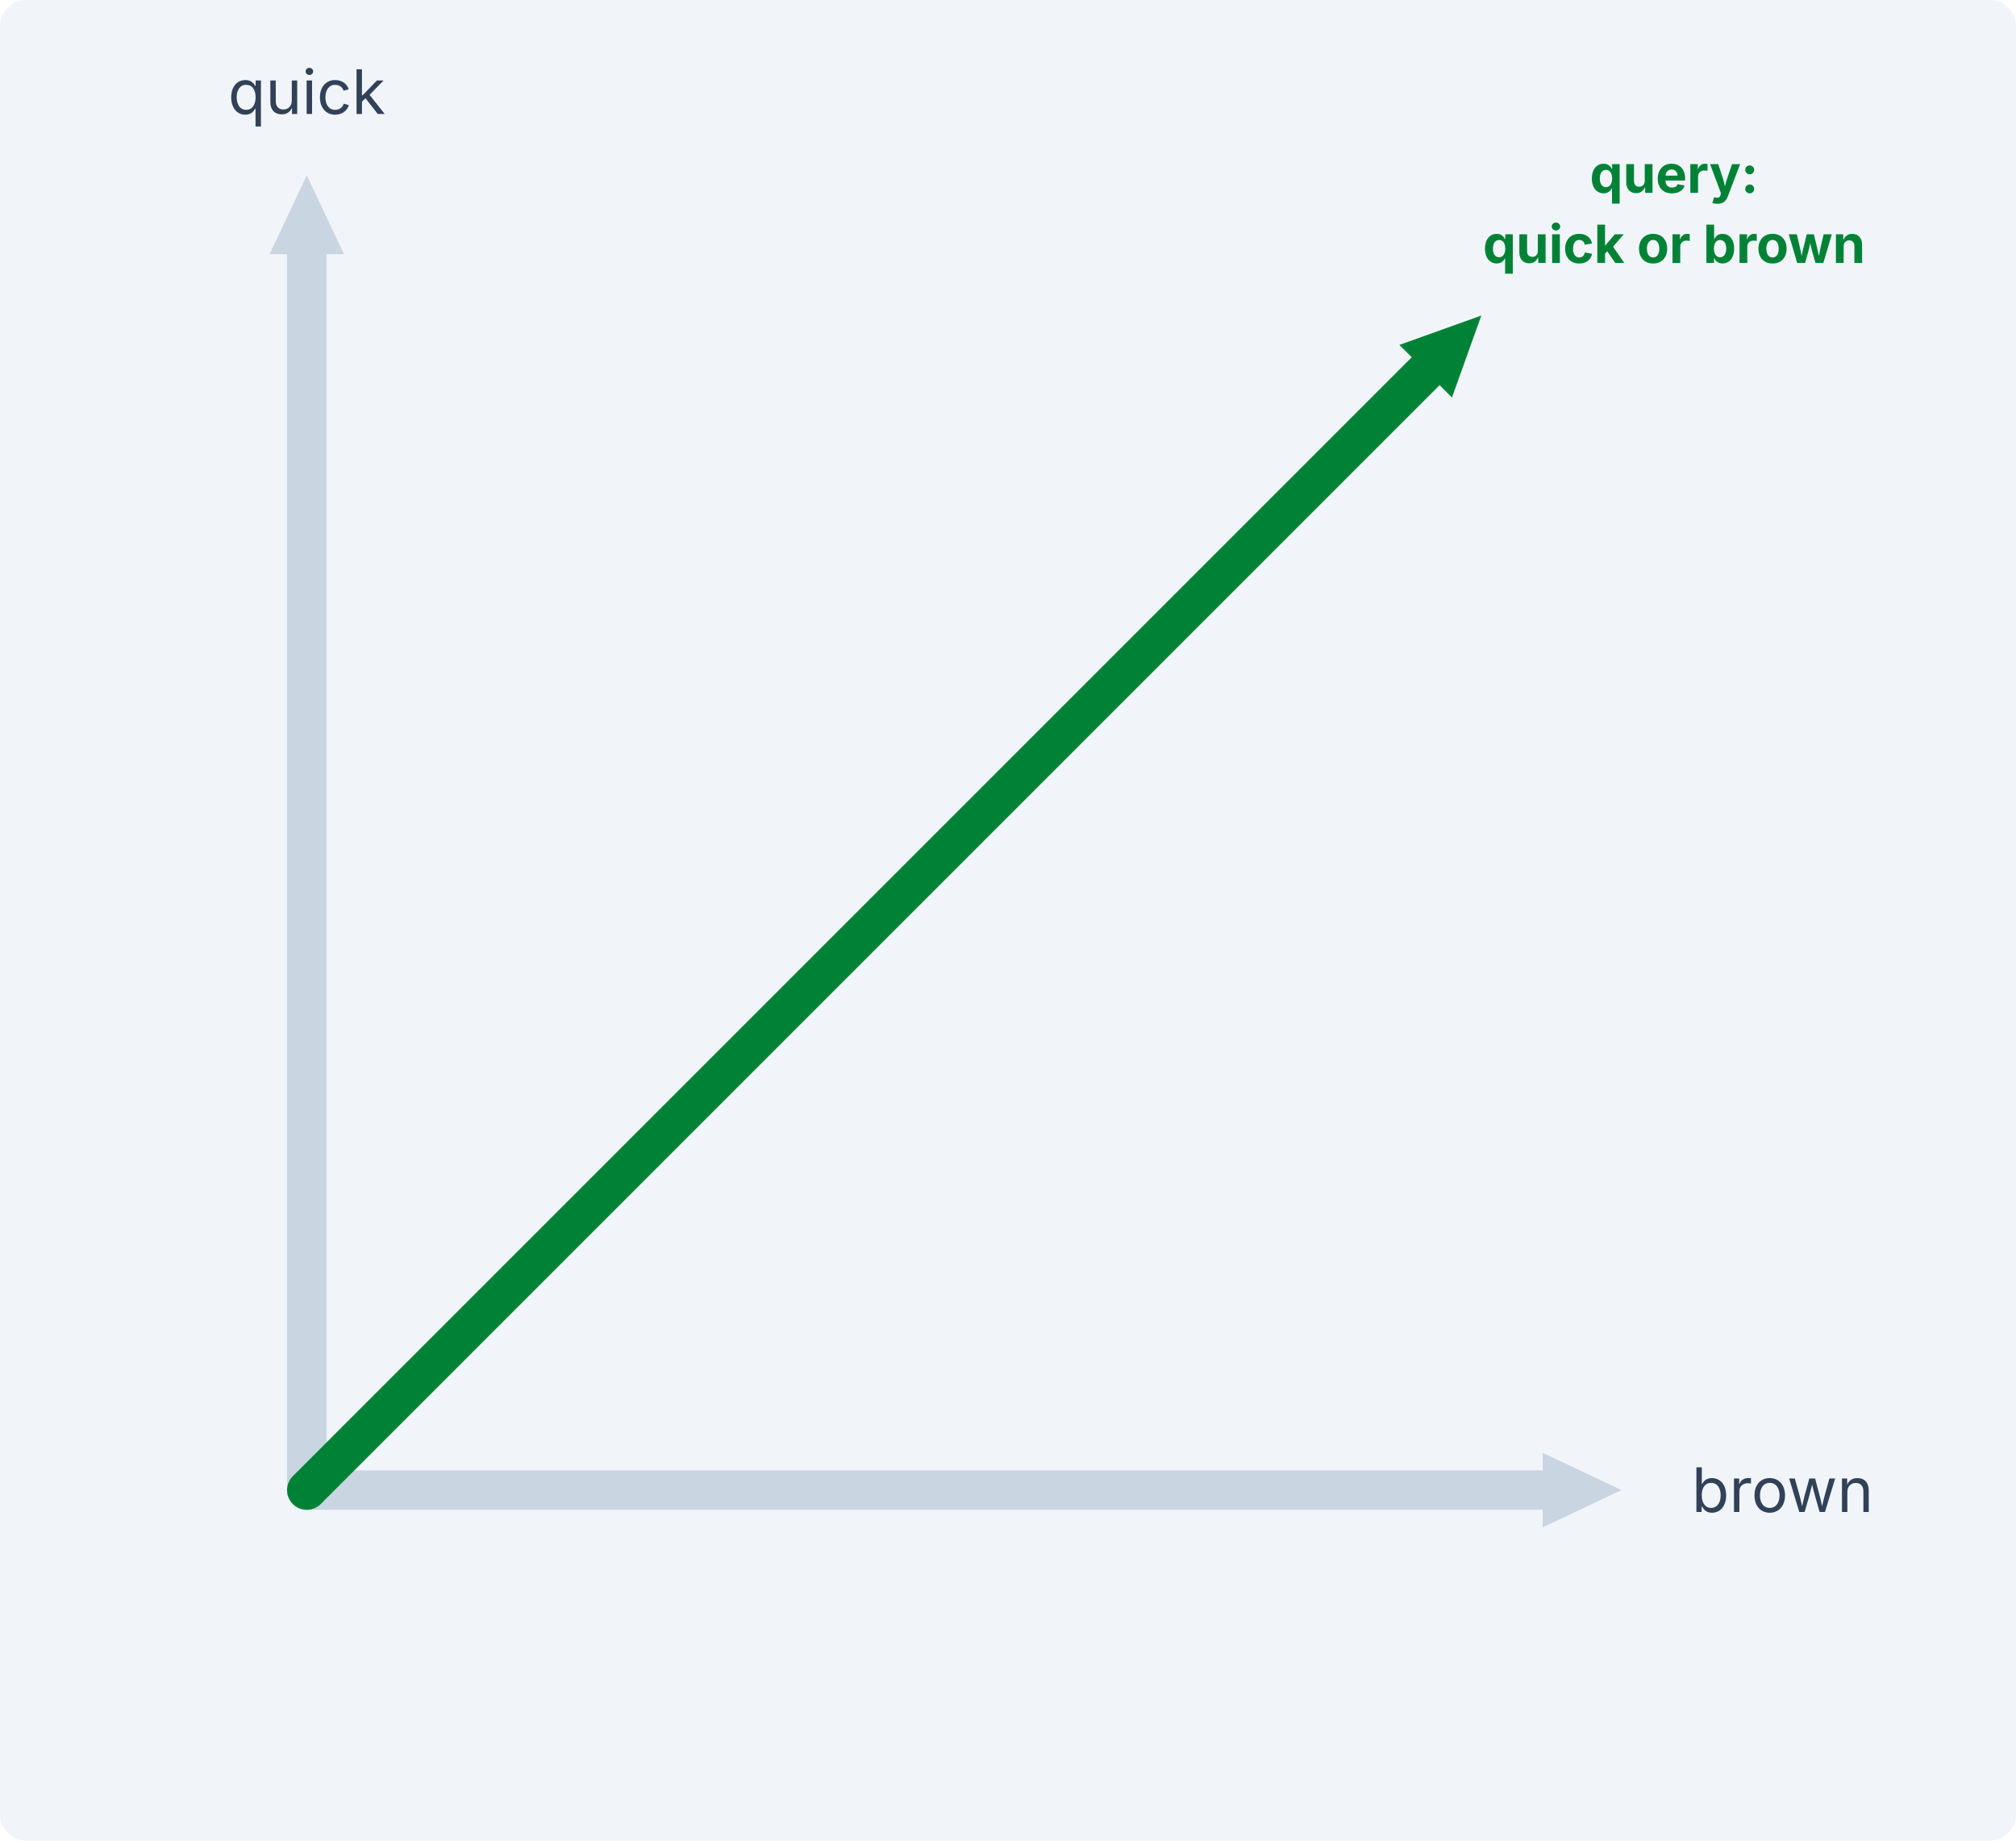
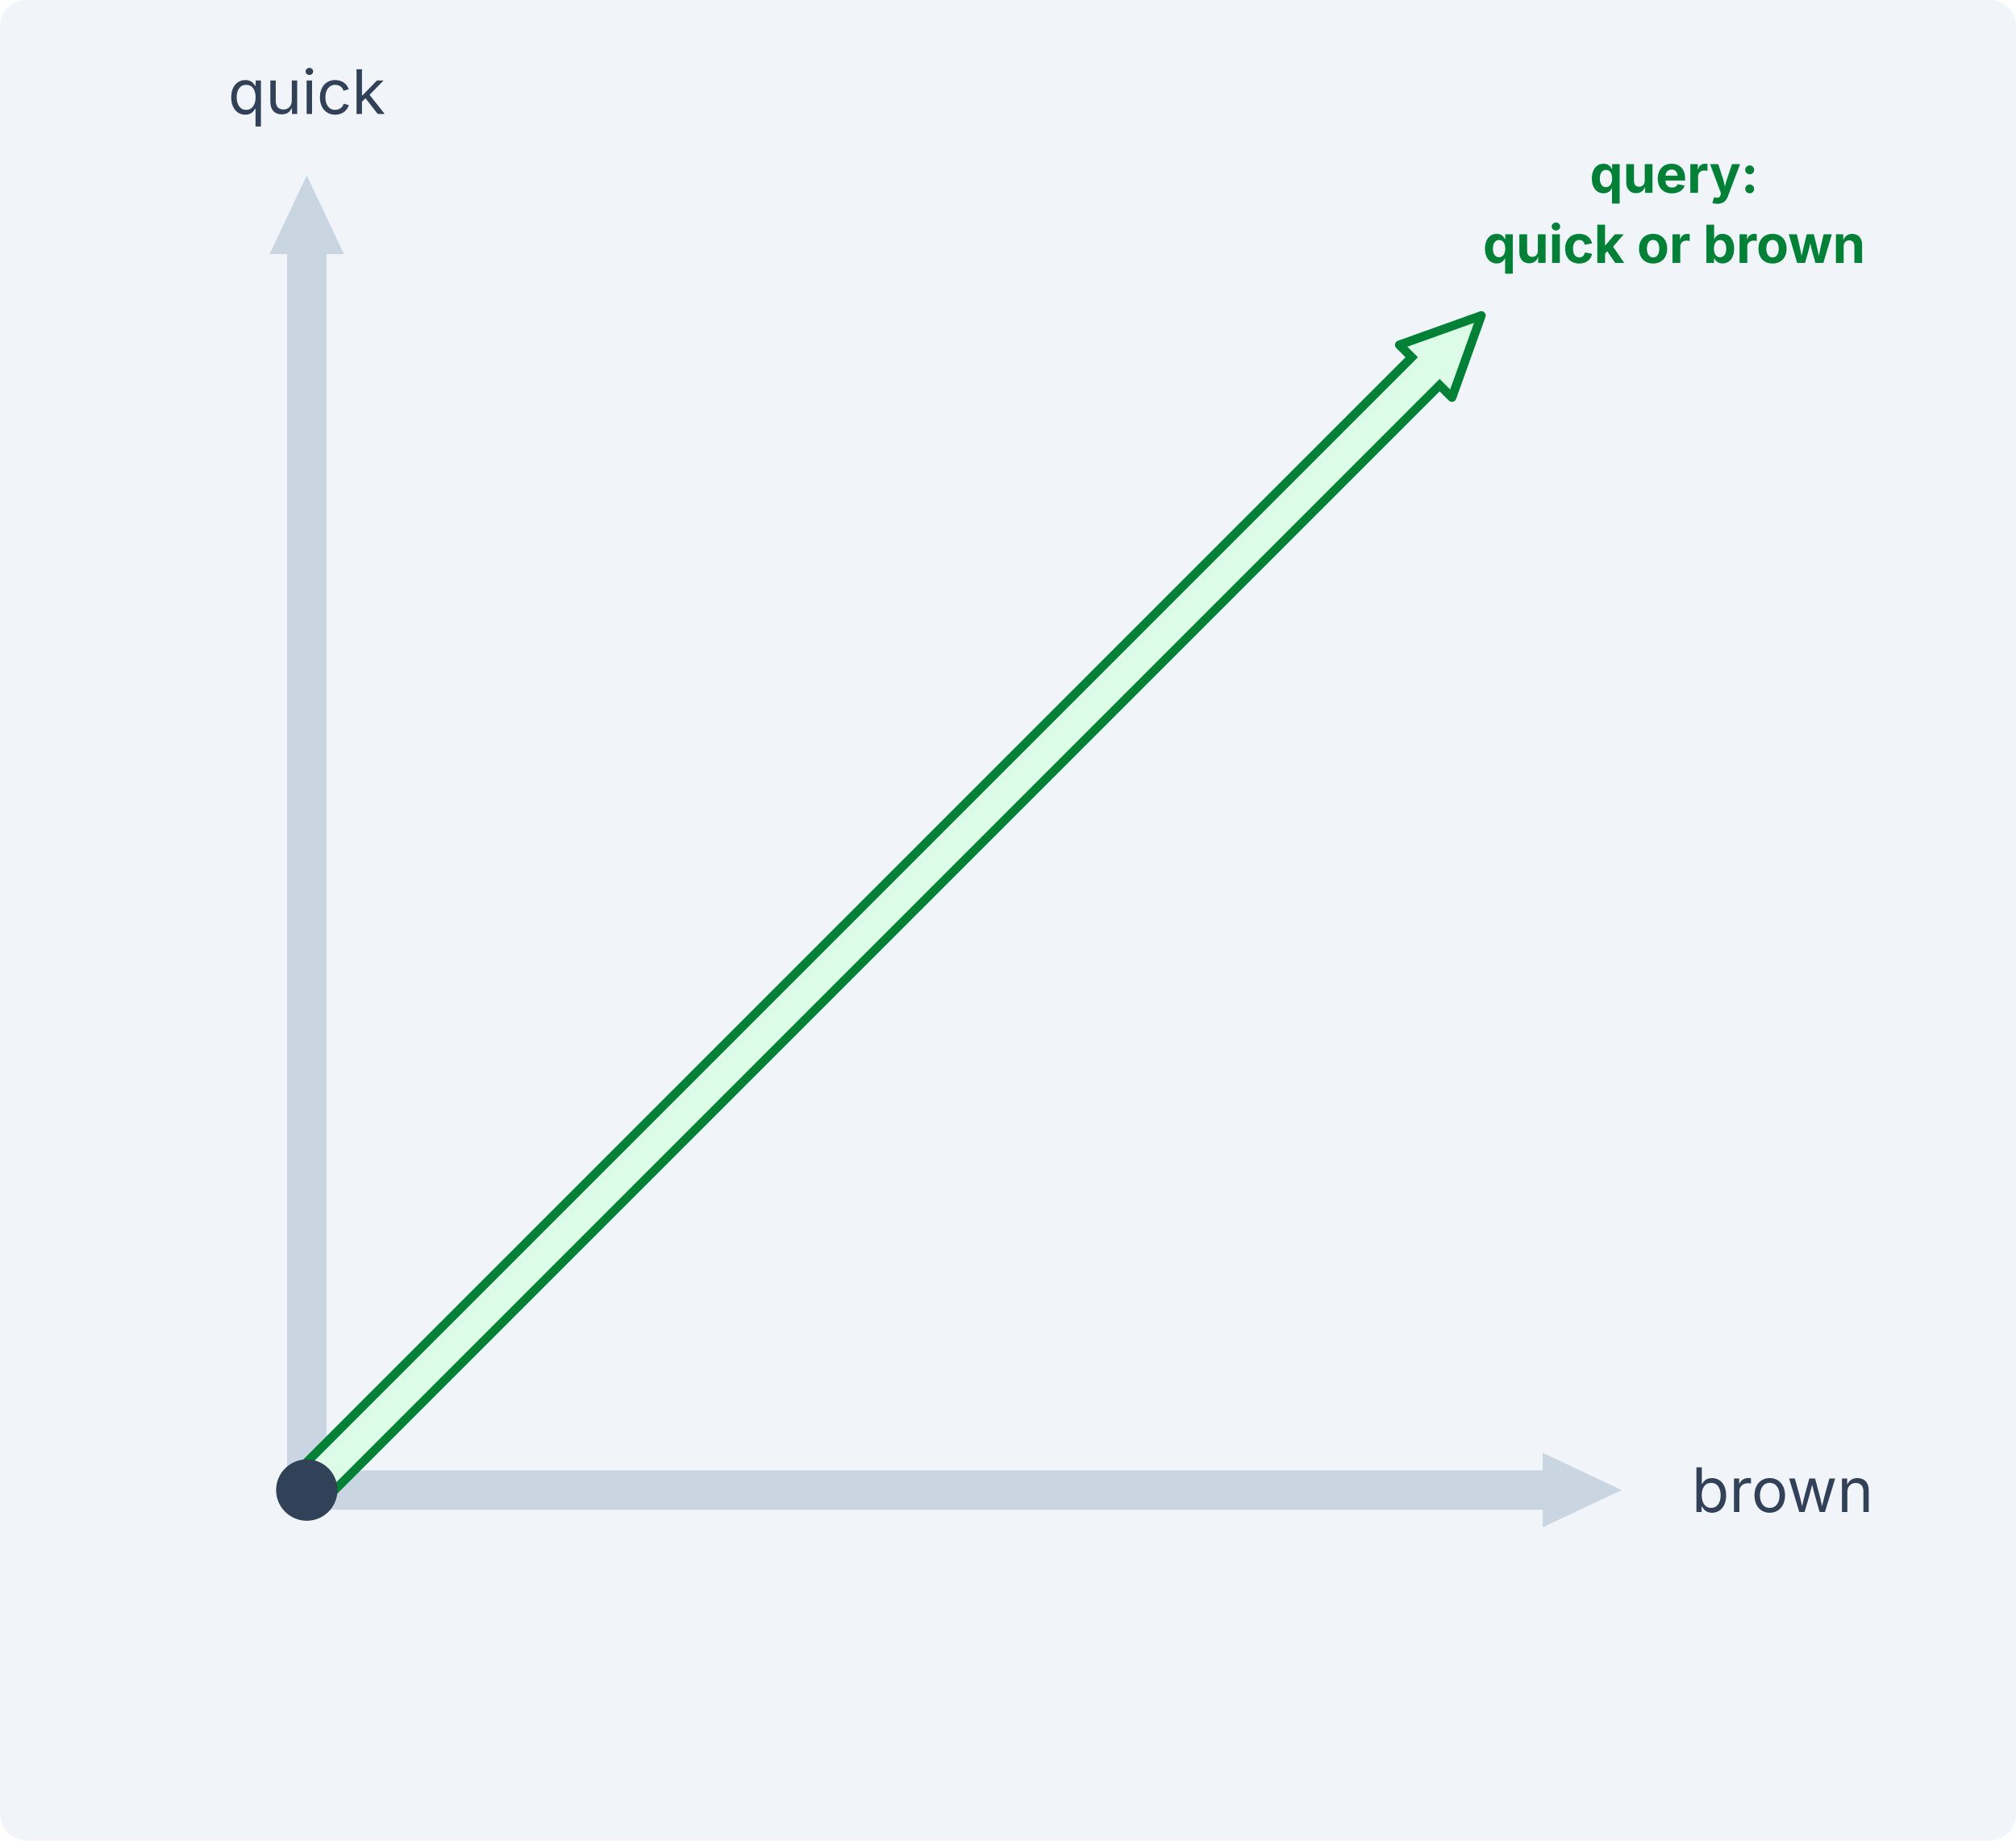
<svg xmlns="http://www.w3.org/2000/svg" viewBox="0 0 460 420" style="display:block;width:100%;max-width:460px;margin:0 auto">
  <style>
    .asr .axlbl { font-family: Inter, -apple-system, BlinkMacSystemFont, 'Segoe UI', Helvetica, Arial, sans-serif; font-size: 14px; fill: #314158; }
    .asr .qtext { font-family: Inter, -apple-system, BlinkMacSystemFont, 'Segoe UI', Helvetica, Arial, sans-serif; font-size: 12px; font-weight: bold; fill: #008236; }
    .asr .dtext { font-family: Inter, -apple-system, BlinkMacSystemFont, 'Segoe UI', Helvetica, Arial, sans-serif; font-size: 12px; font-weight: bold; }
    .asr .ang   { font-family: Inter, -apple-system, BlinkMacSystemFont, 'Segoe UI', Helvetica, Arial, sans-serif; font-size: 15px; font-style: italic; }
  </style>
  <g class="asr">
    <rect width="460" height="420" fill="#f1f5f9" rx="6" />
    <path d="M 70 340 L 354.0 340.0" stroke="#cad5e2" stroke-width="9" stroke-linecap="round" fill="none" />
    <polygon points="370.0,340.0 352.0,348.5 352.0,331.5" fill="#cad5e2" />
    <path d="M 70 340 L 70.0 56.0" stroke="#cad5e2" stroke-width="9" stroke-linecap="round" fill="none" />
    <polygon points="70.0,40.0 78.5,58.0 61.5,58.0" fill="#cad5e2" />
    <text x="386" y="345" class="axlbl">brown</text>
    <text x="70" y="26" text-anchor="middle" class="axlbl">quick</text>
-     <path d="M 70 340 L 326.7 83.3" stroke="#008236" stroke-width="9" stroke-linecap="round" fill="none" />
-     <polygon points="338.0,72.0 331.3,90.7 319.3,78.7" fill="#008236" />
+     <path d="M 70 340 L 326.7 83.3" stroke="#008236" stroke-width="11" fill="none" />
+     <polygon points="338.0,72.0 331.3,90.7 319.3,78.7" fill="#dcfce7" stroke="#008236" stroke-width="2" stroke-linejoin="round" />
+     <path d="M 70 340 L 326.7 83.3" stroke="#dcfce7" stroke-width="7" fill="none" />
    <text x="382" y="44" text-anchor="middle" class="qtext">query:</text>
    <text x="382" y="60" text-anchor="middle" class="qtext">quick or brown</text>
+     <circle cx="70" cy="340" r="7" fill="#314158" />
  </g>
</svg>
